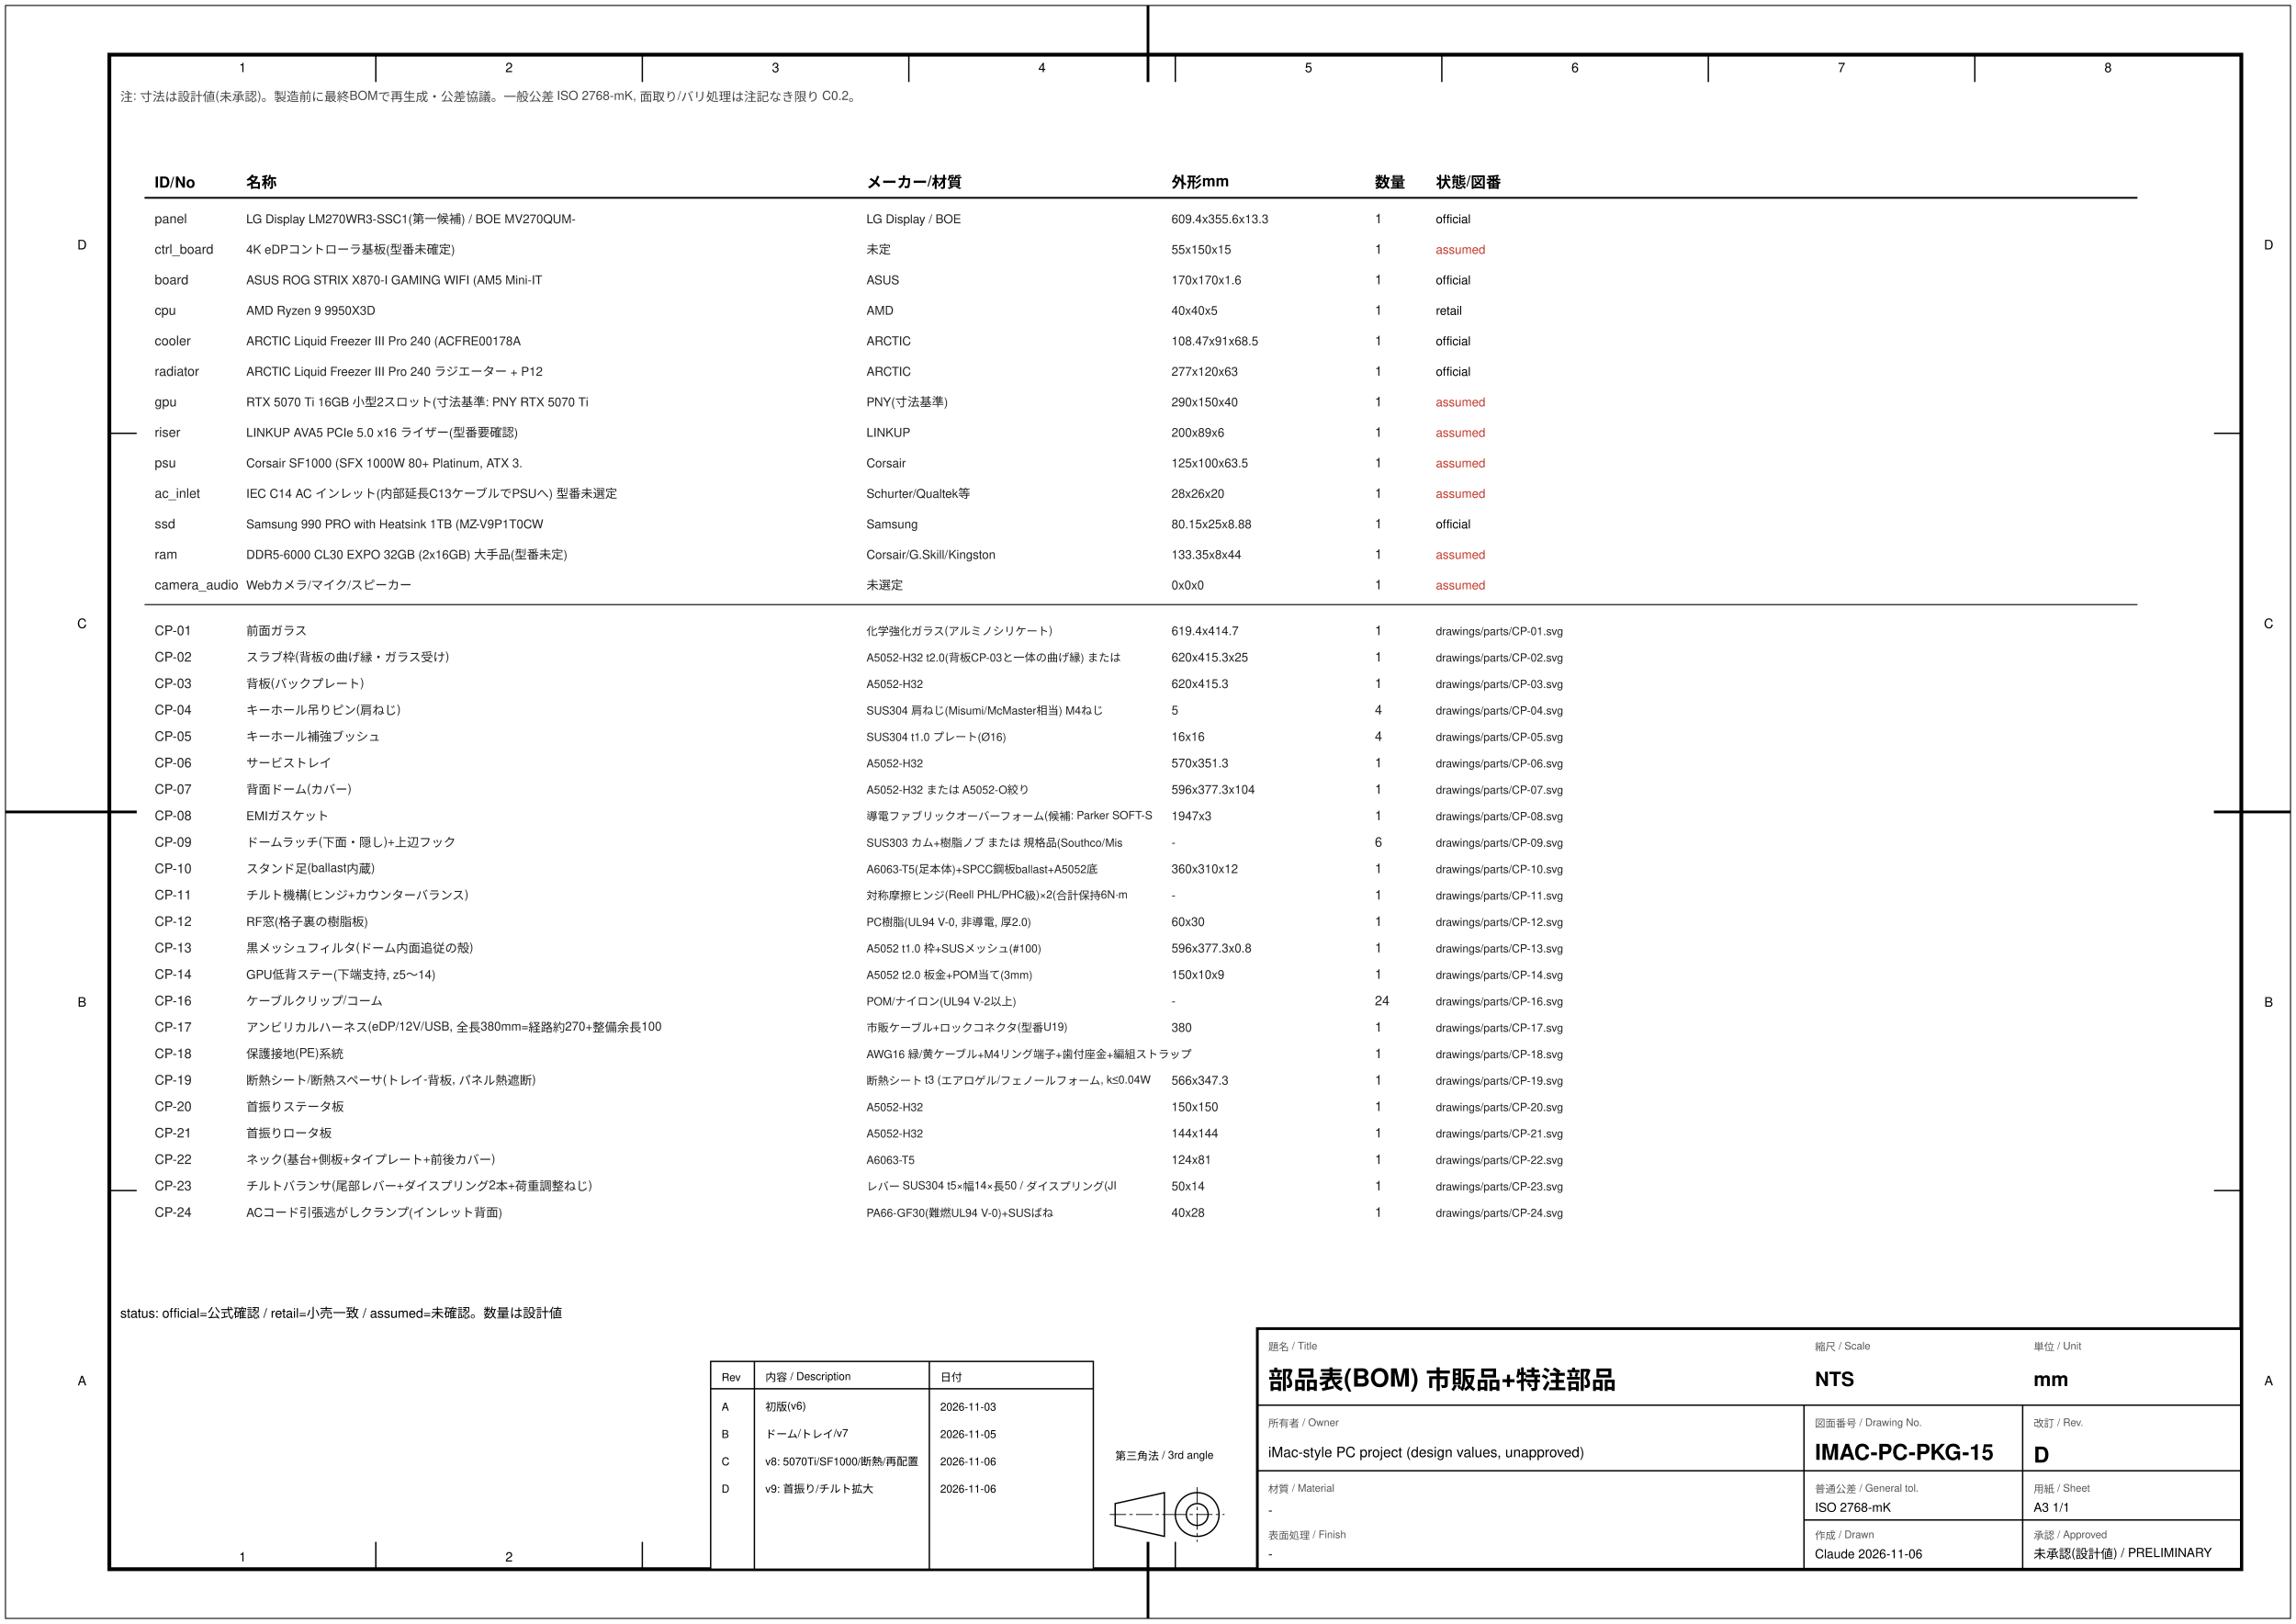
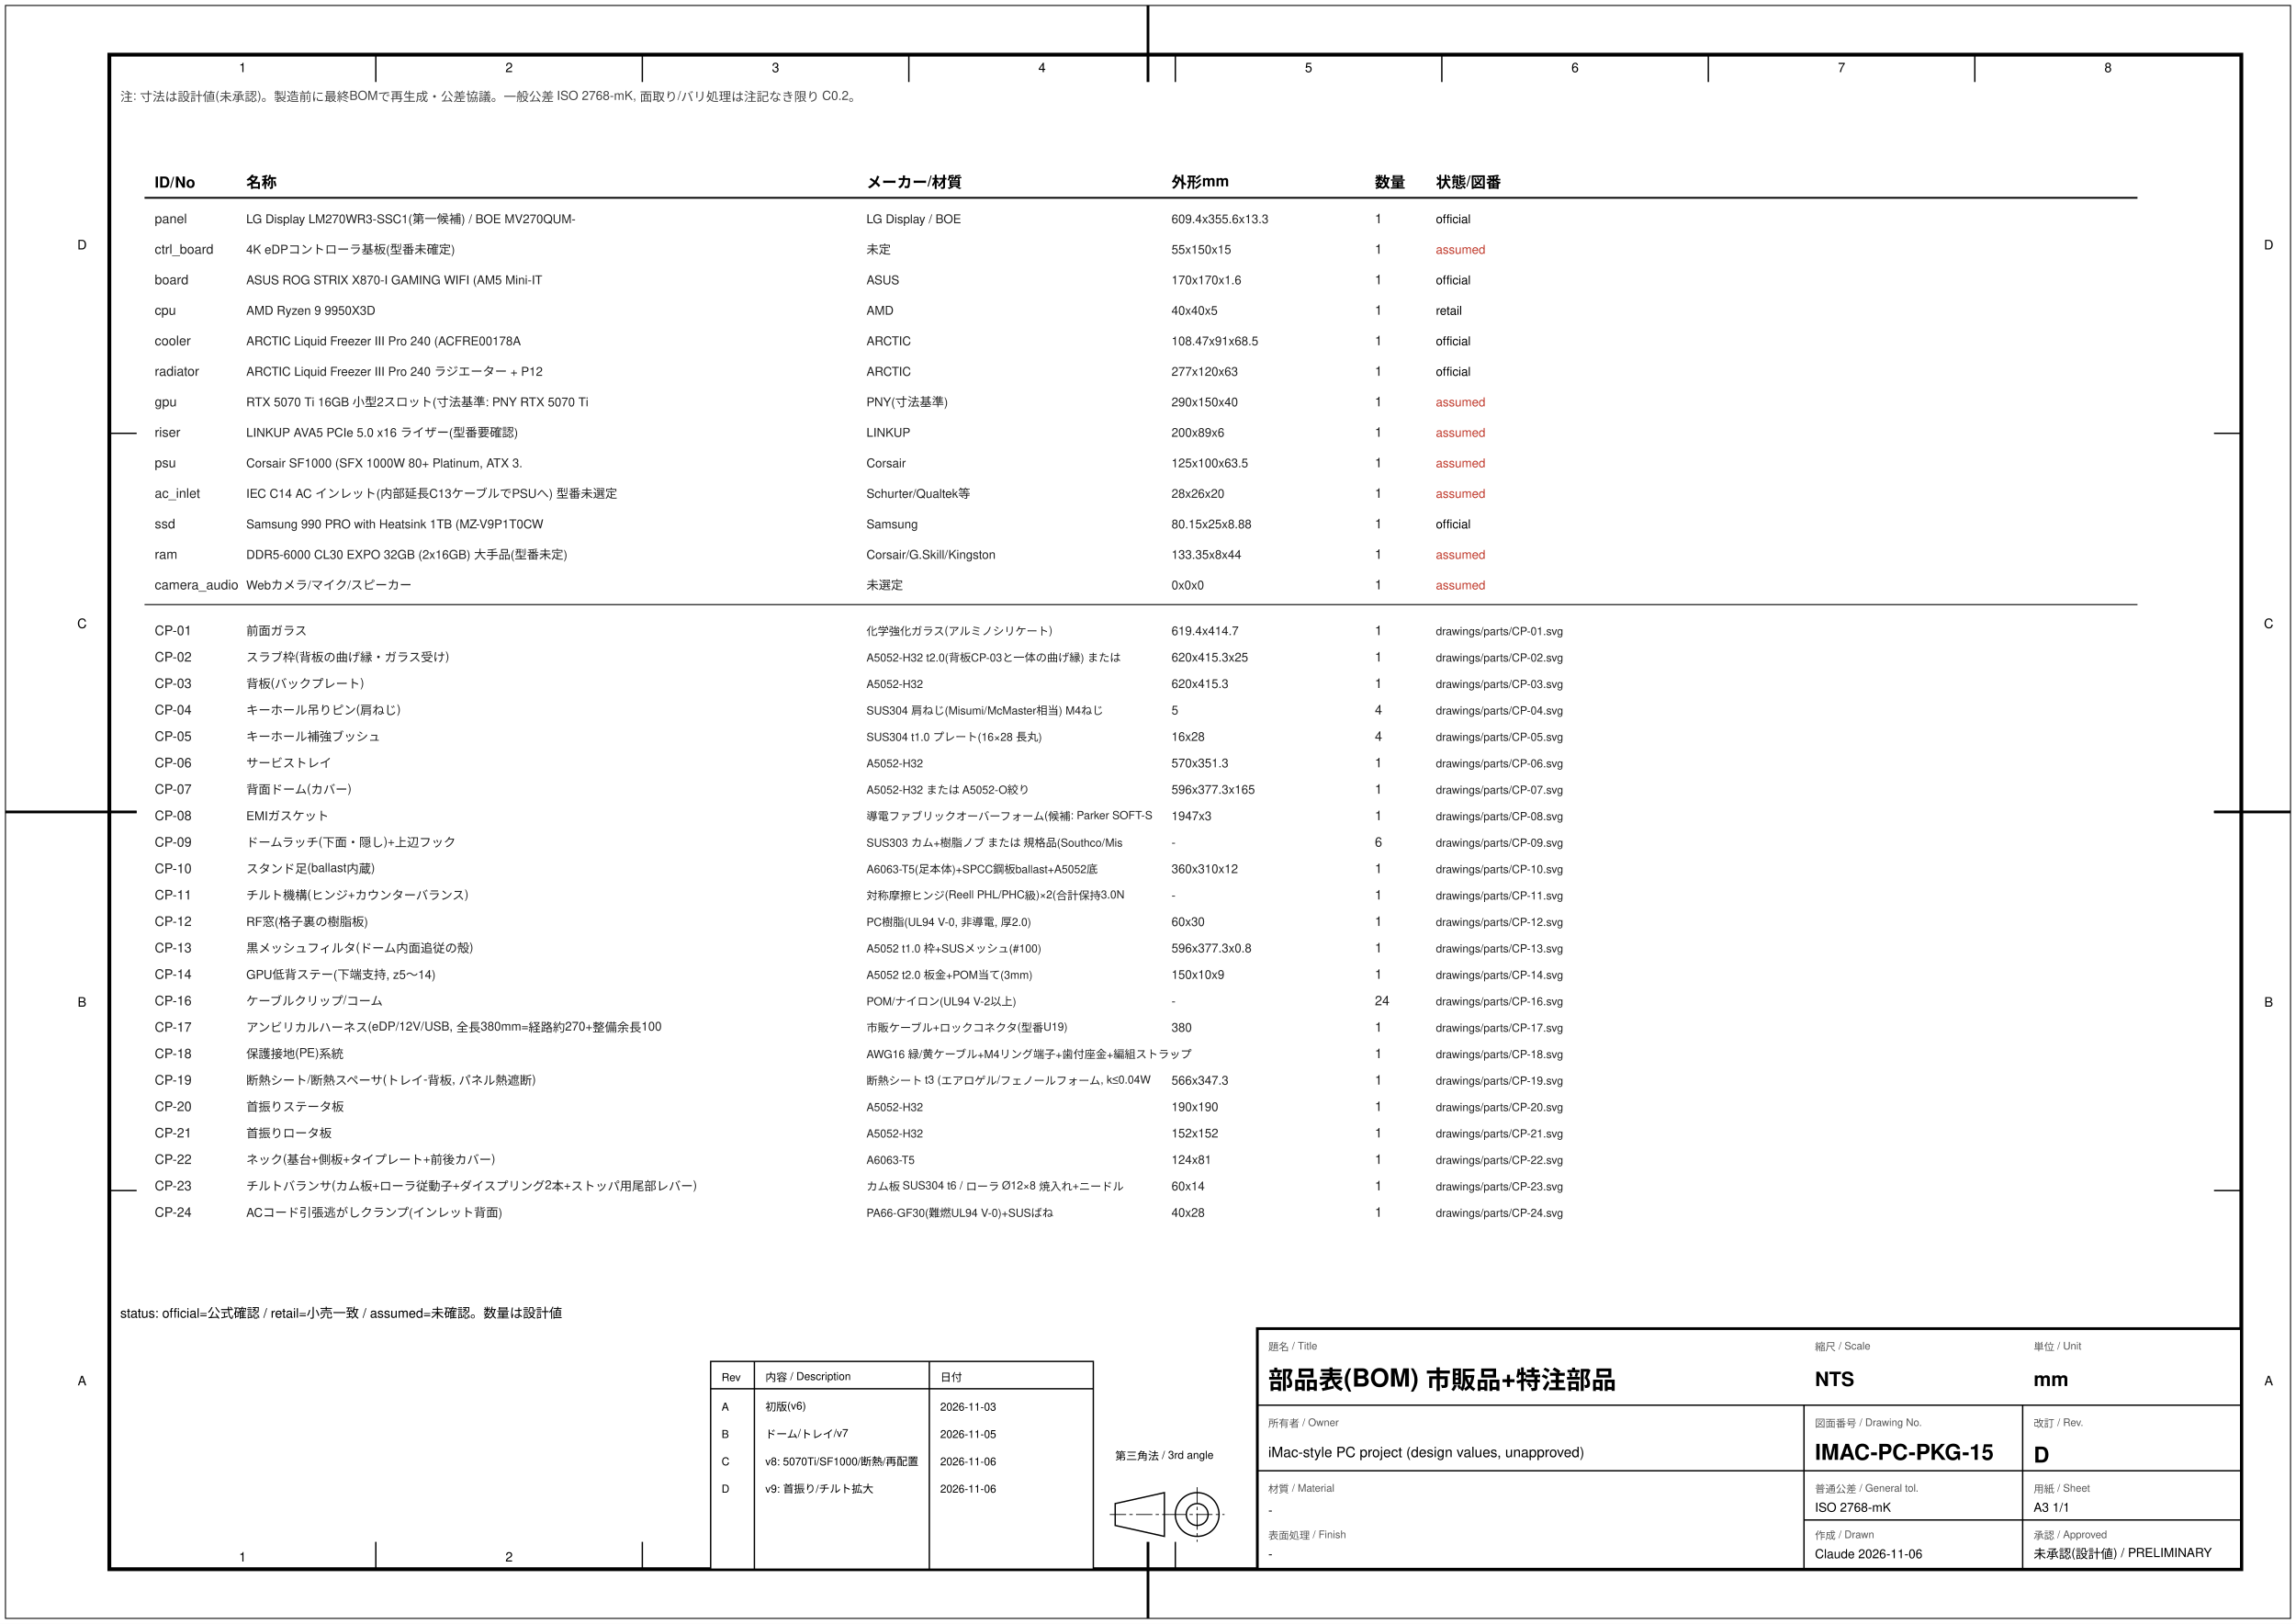
<svg xmlns="http://www.w3.org/2000/svg" viewBox="0 0 420 297" font-family="Helvetica,Arial,sans-serif">
  <defs>
    <marker id="ar" markerWidth="6" markerHeight="6" refX="5" refY="3" orient="auto">
      <path d="M0,0 L6,3 L0,6 z" fill="#222" />
    </marker>
    <marker id="ag" markerWidth="6" markerHeight="6" refX="5" refY="3" orient="auto">
      <path d="M0,0 L6,3 L0,6 z" fill="#1a7f37" />
    </marker>
  </defs>
  <rect width="100%" height="100%" fill="#fff" />
  <rect x="1" y="1" width="418" height="295" fill="none" stroke="#000" stroke-width=".18" />
  <rect x="20" y="10" width="390" height="277" fill="none" stroke="#000" stroke-width=".7" />
  <line x1="68.75" y1="10" x2="68.75" y2="15" stroke="#000" stroke-width="0.25" />
  <line x1="68.75" y1="287" x2="68.75" y2="282" stroke="#000" stroke-width="0.25" />
  <text x="44.38" y="13.20" font-size="2.4" text-anchor="middle" font-weight="normal" fill="#000">1</text>
  <text x="44.38" y="285.60" font-size="2.4" text-anchor="middle" font-weight="normal" fill="#000">1</text>
  <line x1="117.5" y1="10" x2="117.5" y2="15" stroke="#000" stroke-width="0.25" />
  <line x1="117.5" y1="287" x2="117.5" y2="282" stroke="#000" stroke-width="0.25" />
  <text x="93.12" y="13.20" font-size="2.4" text-anchor="middle" font-weight="normal" fill="#000">2</text>
  <text x="93.12" y="285.60" font-size="2.4" text-anchor="middle" font-weight="normal" fill="#000">2</text>
  <line x1="166.25" y1="10" x2="166.25" y2="15" stroke="#000" stroke-width="0.25" />
  <line x1="166.25" y1="287" x2="166.25" y2="282" stroke="#000" stroke-width="0.25" />
  <text x="141.88" y="13.20" font-size="2.4" text-anchor="middle" font-weight="normal" fill="#000">3</text>
  <text x="141.88" y="285.60" font-size="2.4" text-anchor="middle" font-weight="normal" fill="#000">3</text>
  <line x1="215.0" y1="10" x2="215.0" y2="15" stroke="#000" stroke-width="0.25" />
  <line x1="215.0" y1="287" x2="215.0" y2="282" stroke="#000" stroke-width="0.25" />
  <text x="190.62" y="13.20" font-size="2.4" text-anchor="middle" font-weight="normal" fill="#000">4</text>
  <text x="190.62" y="285.60" font-size="2.4" text-anchor="middle" font-weight="normal" fill="#000">4</text>
  <line x1="263.75" y1="10" x2="263.75" y2="15" stroke="#000" stroke-width="0.25" />
  <line x1="263.75" y1="287" x2="263.75" y2="282" stroke="#000" stroke-width="0.25" />
  <text x="239.38" y="13.20" font-size="2.4" text-anchor="middle" font-weight="normal" fill="#000">5</text>
  <text x="239.38" y="285.60" font-size="2.4" text-anchor="middle" font-weight="normal" fill="#000">5</text>
  <line x1="312.5" y1="10" x2="312.5" y2="15" stroke="#000" stroke-width="0.25" />
  <line x1="312.5" y1="287" x2="312.5" y2="282" stroke="#000" stroke-width="0.25" />
  <text x="288.12" y="13.20" font-size="2.4" text-anchor="middle" font-weight="normal" fill="#000">6</text>
  <text x="288.12" y="285.60" font-size="2.4" text-anchor="middle" font-weight="normal" fill="#000">6</text>
  <line x1="361.25" y1="10" x2="361.25" y2="15" stroke="#000" stroke-width="0.25" />
  <line x1="361.25" y1="287" x2="361.25" y2="282" stroke="#000" stroke-width="0.25" />
  <text x="336.88" y="13.20" font-size="2.4" text-anchor="middle" font-weight="normal" fill="#000">7</text>
  <text x="336.88" y="285.60" font-size="2.4" text-anchor="middle" font-weight="normal" fill="#000">7</text>
  <text x="385.62" y="13.20" font-size="2.4" text-anchor="middle" font-weight="normal" fill="#000">8</text>
  <text x="385.62" y="285.60" font-size="2.4" text-anchor="middle" font-weight="normal" fill="#000">8</text>
  <line x1="20" y1="79.25" x2="25" y2="79.25" stroke="#000" stroke-width="0.25" />
  <line x1="410" y1="79.25" x2="405" y2="79.25" stroke="#000" stroke-width="0.25" />
  <line x1="20" y1="148.5" x2="25" y2="148.5" stroke="#000" stroke-width="0.25" />
  <line x1="410" y1="148.5" x2="405" y2="148.5" stroke="#000" stroke-width="0.25" />
  <line x1="20" y1="217.75" x2="25" y2="217.75" stroke="#000" stroke-width="0.25" />
  <line x1="410" y1="217.75" x2="405" y2="217.75" stroke="#000" stroke-width="0.25" />
  <text x="15.00" y="45.62" font-size="2.4" text-anchor="middle" font-weight="normal" fill="#000">D</text>
  <text x="415.00" y="45.62" font-size="2.4" text-anchor="middle" font-weight="normal" fill="#000">D</text>
  <text x="15.00" y="114.88" font-size="2.4" text-anchor="middle" font-weight="normal" fill="#000">C</text>
  <text x="415.00" y="114.88" font-size="2.4" text-anchor="middle" font-weight="normal" fill="#000">C</text>
  <text x="15.00" y="184.12" font-size="2.4" text-anchor="middle" font-weight="normal" fill="#000">B</text>
  <text x="415.00" y="184.12" font-size="2.4" text-anchor="middle" font-weight="normal" fill="#000">B</text>
  <text x="15.00" y="253.38" font-size="2.4" text-anchor="middle" font-weight="normal" fill="#000">A</text>
  <text x="415.00" y="253.38" font-size="2.4" text-anchor="middle" font-weight="normal" fill="#000">A</text>
  <line x1="1" y1="148.5" x2="25" y2="148.5" stroke="#000" stroke-width="0.5" />
  <line x1="405" y1="148.5" x2="419" y2="148.5" stroke="#000" stroke-width="0.5" />
  <line x1="210.0" y1="1" x2="210.0" y2="15" stroke="#000" stroke-width="0.5" />
  <line x1="210.0" y1="282" x2="210.0" y2="296" stroke="#000" stroke-width="0.5" />
  <rect x="230" y="243" width="180" height="44" fill="#fff" stroke="#000" stroke-width=".5" />
  <line x1="230" y1="257" x2="410" y2="257" stroke="#000" stroke-width="0.25" />
  <line x1="230" y1="269" x2="410" y2="269" stroke="#000" stroke-width="0.25" />
  <line x1="330" y1="257" x2="330" y2="287" stroke="#000" stroke-width="0.25" />
  <line x1="370" y1="257" x2="370" y2="287" stroke="#000" stroke-width="0.25" />
  <line x1="330" y1="278" x2="410" y2="278" stroke="#000" stroke-width="0.25" />
  <text x="232.00" y="247.00" font-size="1.9" text-anchor="start" font-weight="normal" fill="#555">題名 / Title</text>
  <text x="232.00" y="254.00" font-size="4.6" text-anchor="start" font-weight="bold" fill="#000">部品表(BOM) 市販品+特注部品</text>
  <text x="232.00" y="261.00" font-size="1.9" text-anchor="start" font-weight="normal" fill="#555">所有者 / Owner</text>
  <text x="232.00" y="266.50" font-size="2.6" text-anchor="start" font-weight="normal" fill="#000">iMac-style PC project (design values, unapproved)</text>
  <text x="232.00" y="273.00" font-size="1.9" text-anchor="start" font-weight="normal" fill="#555">材質 / Material</text>
  <text x="232.00" y="277.00" font-size="2.3" text-anchor="start" font-weight="normal" fill="#000">-</text>
  <text x="232.00" y="281.50" font-size="1.9" text-anchor="start" font-weight="normal" fill="#555">表面処理 / Finish</text>
  <text x="232.00" y="285.00" font-size="2.3" text-anchor="start" font-weight="normal" fill="#000">-</text>
  <text x="332.00" y="261.00" font-size="1.9" text-anchor="start" font-weight="normal" fill="#555">図面番号 / Drawing No.</text>
  <text x="332.00" y="267.00" font-size="4.0" text-anchor="start" font-weight="bold" fill="#000">IMAC-PC-PKG-15</text>
  <text x="332.00" y="273.00" font-size="1.9" text-anchor="start" font-weight="normal" fill="#555">普通公差 / General tol.</text>
  <text x="332.00" y="276.50" font-size="2.3" text-anchor="start" font-weight="normal" fill="#000">ISO 2768-mK</text>
  <text x="372.00" y="261.00" font-size="1.9" text-anchor="start" font-weight="normal" fill="#555">改訂 / Rev.</text>
  <text x="372.00" y="267.50" font-size="4.0" text-anchor="start" font-weight="bold" fill="#000">D</text>
  <text x="372.00" y="273.00" font-size="1.9" text-anchor="start" font-weight="normal" fill="#555">用紙 / Sheet</text>
  <text x="372.00" y="276.50" font-size="2.3" text-anchor="start" font-weight="normal" fill="#000">A3  1/1</text>
  <text x="332.00" y="247.00" font-size="1.9" text-anchor="start" font-weight="normal" fill="#555">縮尺 / Scale</text>
  <text x="332.00" y="253.50" font-size="3.6" text-anchor="start" font-weight="bold" fill="#000">NTS</text>
  <text x="372.00" y="247.00" font-size="1.9" text-anchor="start" font-weight="normal" fill="#555">単位 / Unit</text>
  <text x="372.00" y="253.50" font-size="3.6" text-anchor="start" font-weight="bold" fill="#000">mm</text>
  <text x="332.00" y="281.50" font-size="1.9" text-anchor="start" font-weight="normal" fill="#555">作成 / Drawn</text>
  <text x="332.00" y="285.00" font-size="2.3" text-anchor="start" font-weight="normal" fill="#000">Claude 2026-11-06</text>
  <text x="372.00" y="281.50" font-size="1.9" text-anchor="start" font-weight="normal" fill="#555">承認 / Approved</text>
  <text x="372.00" y="285.00" font-size="2.3" text-anchor="start" font-weight="normal" fill="#000">未承認(設計値) / PRELIMINARY</text>
  <g transform="translate(204,273)" stroke="#000" stroke-width=".25" fill="none">
    <path d="M0,2 L9,0 L9,8 L0,6 Z" />
    <line x1="-1" y1="4" x2="10" y2="4" stroke="#000" stroke-width="0.15" stroke-dasharray="3,0.6,0.6,0.6" />
    <circle cx="15" cy="4" r="4" />
    <circle cx="15" cy="4" r="2" />
    <line x1="10" y1="4" x2="20" y2="4" stroke="#000" stroke-width="0.15" stroke-dasharray="3,0.6,0.6,0.6" />
    <line x1="15" y1="-1" x2="15" y2="9" stroke="#000" stroke-width="0.15" stroke-dasharray="3,0.6,0.6,0.6" />
  </g>
  <text x="204.00" y="267.00" font-size="2.0" text-anchor="start" font-weight="normal" fill="#000">第三角法 / 3rd angle</text>
  <rect x="130" y="249" width="70" height="38" fill="#fff" stroke="#000" stroke-width=".25" />
  <line x1="130" y1="254" x2="200" y2="254" stroke="#000" stroke-width="0.25" />
  <line x1="138" y1="249" x2="138" y2="287" stroke="#000" stroke-width="0.25" />
  <line x1="170" y1="249" x2="170" y2="287" stroke="#000" stroke-width="0.25" />
  <text x="132.00" y="252.60" font-size="2.0" text-anchor="start" font-weight="normal" fill="#000">Rev</text>
  <text x="140.00" y="252.60" font-size="2.0" text-anchor="start" font-weight="normal" fill="#000">内容 / Description</text>
  <text x="172.00" y="252.60" font-size="2.0" text-anchor="start" font-weight="normal" fill="#000">日付</text>
  <text x="132.00" y="258.00" font-size="2.0" text-anchor="start" font-weight="normal" fill="#000">A</text>
  <text x="140.00" y="258.00" font-size="2.0" text-anchor="start" font-weight="normal" fill="#000">初版(v6)</text>
  <text x="172.00" y="258.00" font-size="2.0" text-anchor="start" font-weight="normal" fill="#000">2026-11-03</text>
  <text x="132.00" y="263.00" font-size="2.0" text-anchor="start" font-weight="normal" fill="#000">B</text>
  <text x="140.00" y="263.00" font-size="2.0" text-anchor="start" font-weight="normal" fill="#000">ドーム/トレイ/v7</text>
  <text x="172.00" y="263.00" font-size="2.0" text-anchor="start" font-weight="normal" fill="#000">2026-11-05</text>
  <text x="132.00" y="268.00" font-size="2.0" text-anchor="start" font-weight="normal" fill="#000">C</text>
  <text x="140.00" y="268.00" font-size="2.0" text-anchor="start" font-weight="normal" fill="#000">v8: 5070Ti/SF1000/断熱/再配置</text>
  <text x="172.00" y="268.00" font-size="2.0" text-anchor="start" font-weight="normal" fill="#000">2026-11-06</text>
  <text x="132.00" y="273.00" font-size="2.0" text-anchor="start" font-weight="normal" fill="#000">D</text>
  <text x="140.00" y="273.00" font-size="2.0" text-anchor="start" font-weight="normal" fill="#000">v9: 首振り/チルト拡大</text>
  <text x="172.00" y="273.00" font-size="2.0" text-anchor="start" font-weight="normal" fill="#000">2026-11-06</text>
  <text x="22.00" y="241.00" font-size="2.4" text-anchor="start" font-weight="normal" fill="#000">status: official=公式確認 / retail=小売一致 / assumed=未確認。数量は設計値</text>
  <text x="22.00" y="18.50" font-size="2.3" text-anchor="start" font-weight="normal" fill="#444">注: 寸法は設計値(未承認)。製造前に最終BOMで再生成・公差協議。一般公差 ISO 2768-mK, 面取り/バリ処理は注記なき限り C0.2。</text>
  <g transform="translate(19,12) scale(0.93)">
    <text x="10.0" y="24.0" font-size="3.0" text-anchor="start" fill="#000" font-weight="bold">ID/No</text>
    <text x="28.0" y="24.0" font-size="3.0" text-anchor="start" fill="#000" font-weight="bold">名称</text>
    <text x="150.0" y="24.0" font-size="3.0" text-anchor="start" fill="#000" font-weight="bold">メーカー/材質</text>
    <text x="210.0" y="24.0" font-size="3.0" text-anchor="start" fill="#000" font-weight="bold">外形mm</text>
    <text x="250.0" y="24.0" font-size="3.0" text-anchor="start" fill="#000" font-weight="bold">数量</text>
    <text x="262.0" y="24.0" font-size="3.0" text-anchor="start" fill="#000" font-weight="bold">状態/図番</text>
    <line x1="8.00" y1="26.00" x2="400.00" y2="26.00" stroke="#000" stroke-width="0.35" />
    <text x="10.0" y="31.0" font-size="2.6" text-anchor="start" fill="#222">panel</text>
    <text x="28.0" y="31.0" font-size="2.4" text-anchor="start" fill="#222">LG Display LM270WR3-SSC1(第一候補) / BOE MV270QUM-</text>
    <text x="150.0" y="31.0" font-size="2.4" text-anchor="start" fill="#222">LG Display / BOE</text>
    <text x="210.0" y="31.0" font-size="2.4" text-anchor="start" fill="#222">609.4x355.6x13.3</text>
    <text x="250.0" y="31.0" font-size="2.6" text-anchor="start" fill="#222">1</text>
    <text x="262.0" y="31.0" font-size="2.4" text-anchor="start" fill="#000">official</text>
    <text x="10.0" y="37.0" font-size="2.6" text-anchor="start" fill="#222">ctrl_board</text>
    <text x="28.0" y="37.0" font-size="2.4" text-anchor="start" fill="#222">4K eDPコントローラ基板(型番未確定)</text>
    <text x="150.0" y="37.0" font-size="2.4" text-anchor="start" fill="#222">未定</text>
    <text x="210.0" y="37.0" font-size="2.4" text-anchor="start" fill="#222">55x150x15</text>
    <text x="250.0" y="37.0" font-size="2.6" text-anchor="start" fill="#222">1</text>
    <text x="262.0" y="37.0" font-size="2.4" text-anchor="start" fill="#c0392b">assumed</text>
    <text x="10.0" y="43.0" font-size="2.6" text-anchor="start" fill="#222">board</text>
    <text x="28.0" y="43.0" font-size="2.4" text-anchor="start" fill="#222">ASUS ROG STRIX X870-I GAMING WIFI (AM5 Mini-IT</text>
    <text x="150.0" y="43.0" font-size="2.4" text-anchor="start" fill="#222">ASUS</text>
    <text x="210.0" y="43.0" font-size="2.4" text-anchor="start" fill="#222">170x170x1.6</text>
    <text x="250.0" y="43.0" font-size="2.6" text-anchor="start" fill="#222">1</text>
    <text x="262.0" y="43.0" font-size="2.4" text-anchor="start" fill="#000">official</text>
    <text x="10.0" y="49.0" font-size="2.6" text-anchor="start" fill="#222">cpu</text>
    <text x="28.0" y="49.0" font-size="2.4" text-anchor="start" fill="#222">AMD Ryzen 9 9950X3D</text>
    <text x="150.0" y="49.0" font-size="2.4" text-anchor="start" fill="#222">AMD</text>
    <text x="210.0" y="49.0" font-size="2.4" text-anchor="start" fill="#222">40x40x5</text>
    <text x="250.0" y="49.0" font-size="2.6" text-anchor="start" fill="#222">1</text>
    <text x="262.0" y="49.0" font-size="2.4" text-anchor="start" fill="#000">retail</text>
    <text x="10.0" y="55.0" font-size="2.6" text-anchor="start" fill="#222">cooler</text>
    <text x="28.0" y="55.0" font-size="2.4" text-anchor="start" fill="#222">ARCTIC Liquid Freezer III Pro 240 (ACFRE00178A</text>
    <text x="150.0" y="55.0" font-size="2.4" text-anchor="start" fill="#222">ARCTIC</text>
    <text x="210.0" y="55.0" font-size="2.4" text-anchor="start" fill="#222">108.47x91x68.5</text>
    <text x="250.0" y="55.0" font-size="2.6" text-anchor="start" fill="#222">1</text>
    <text x="262.0" y="55.0" font-size="2.4" text-anchor="start" fill="#000">official</text>
    <text x="10.0" y="61.0" font-size="2.6" text-anchor="start" fill="#222">radiator</text>
    <text x="28.0" y="61.0" font-size="2.4" text-anchor="start" fill="#222">ARCTIC Liquid Freezer III Pro 240 ラジエーター + P12</text>
    <text x="150.0" y="61.0" font-size="2.4" text-anchor="start" fill="#222">ARCTIC</text>
    <text x="210.0" y="61.0" font-size="2.4" text-anchor="start" fill="#222">277x120x63</text>
    <text x="250.0" y="61.0" font-size="2.6" text-anchor="start" fill="#222">1</text>
    <text x="262.0" y="61.0" font-size="2.4" text-anchor="start" fill="#000">official</text>
    <text x="10.0" y="67.0" font-size="2.6" text-anchor="start" fill="#222">gpu</text>
    <text x="28.0" y="67.0" font-size="2.4" text-anchor="start" fill="#222">RTX 5070 Ti 16GB 小型2スロット(寸法基準: PNY RTX 5070 Ti</text>
    <text x="150.0" y="67.0" font-size="2.4" text-anchor="start" fill="#222">PNY(寸法基準)</text>
    <text x="210.0" y="67.0" font-size="2.4" text-anchor="start" fill="#222">290x150x40</text>
    <text x="250.0" y="67.0" font-size="2.6" text-anchor="start" fill="#222">1</text>
    <text x="262.0" y="67.0" font-size="2.4" text-anchor="start" fill="#c0392b">assumed</text>
    <text x="10.0" y="73.0" font-size="2.6" text-anchor="start" fill="#222">riser</text>
    <text x="28.0" y="73.0" font-size="2.4" text-anchor="start" fill="#222">LINKUP AVA5 PCIe 5.0 x16 ライザー(型番要確認)</text>
    <text x="150.0" y="73.0" font-size="2.4" text-anchor="start" fill="#222">LINKUP</text>
    <text x="210.0" y="73.0" font-size="2.4" text-anchor="start" fill="#222">200x89x6</text>
    <text x="250.0" y="73.0" font-size="2.6" text-anchor="start" fill="#222">1</text>
    <text x="262.0" y="73.0" font-size="2.4" text-anchor="start" fill="#c0392b">assumed</text>
    <text x="10.0" y="79.0" font-size="2.6" text-anchor="start" fill="#222">psu</text>
    <text x="28.0" y="79.0" font-size="2.4" text-anchor="start" fill="#222">Corsair SF1000 (SFX 1000W 80+ Platinum, ATX 3.</text>
    <text x="150.0" y="79.0" font-size="2.4" text-anchor="start" fill="#222">Corsair</text>
    <text x="210.0" y="79.0" font-size="2.4" text-anchor="start" fill="#222">125x100x63.5</text>
    <text x="250.0" y="79.0" font-size="2.6" text-anchor="start" fill="#222">1</text>
    <text x="262.0" y="79.0" font-size="2.4" text-anchor="start" fill="#c0392b">assumed</text>
    <text x="10.0" y="85.0" font-size="2.6" text-anchor="start" fill="#222">ac_inlet</text>
    <text x="28.0" y="85.0" font-size="2.4" text-anchor="start" fill="#222">IEC C14 AC インレット(内部延長C13ケーブルでPSUへ) 型番未選定</text>
    <text x="150.0" y="85.0" font-size="2.4" text-anchor="start" fill="#222">Schurter/Qualtek等</text>
    <text x="210.0" y="85.0" font-size="2.4" text-anchor="start" fill="#222">28x26x20</text>
    <text x="250.0" y="85.0" font-size="2.6" text-anchor="start" fill="#222">1</text>
    <text x="262.0" y="85.0" font-size="2.4" text-anchor="start" fill="#c0392b">assumed</text>
    <text x="10.0" y="91.0" font-size="2.6" text-anchor="start" fill="#222">ssd</text>
    <text x="28.0" y="91.0" font-size="2.4" text-anchor="start" fill="#222">Samsung 990 PRO with Heatsink 1TB (MZ-V9P1T0CW</text>
    <text x="150.0" y="91.0" font-size="2.4" text-anchor="start" fill="#222">Samsung</text>
    <text x="210.0" y="91.0" font-size="2.4" text-anchor="start" fill="#222">80.15x25x8.88</text>
    <text x="250.0" y="91.0" font-size="2.6" text-anchor="start" fill="#222">1</text>
    <text x="262.0" y="91.0" font-size="2.4" text-anchor="start" fill="#000">official</text>
    <text x="10.0" y="97.0" font-size="2.6" text-anchor="start" fill="#222">ram</text>
    <text x="28.0" y="97.0" font-size="2.4" text-anchor="start" fill="#222">DDR5-6000 CL30 EXPO 32GB (2x16GB) 大手品(型番未定)</text>
    <text x="150.0" y="97.0" font-size="2.4" text-anchor="start" fill="#222">Corsair/G.Skill/Kingston</text>
    <text x="210.0" y="97.0" font-size="2.4" text-anchor="start" fill="#222">133.35x8x44</text>
    <text x="250.0" y="97.0" font-size="2.6" text-anchor="start" fill="#222">1</text>
    <text x="262.0" y="97.0" font-size="2.4" text-anchor="start" fill="#c0392b">assumed</text>
    <text x="10.0" y="103.0" font-size="2.6" text-anchor="start" fill="#222">camera_audio</text>
    <text x="28.0" y="103.0" font-size="2.4" text-anchor="start" fill="#222">Webカメラ/マイク/スピーカー</text>
    <text x="150.0" y="103.0" font-size="2.4" text-anchor="start" fill="#222">未選定</text>
    <text x="210.0" y="103.0" font-size="2.4" text-anchor="start" fill="#222">0x0x0</text>
    <text x="250.0" y="103.0" font-size="2.6" text-anchor="start" fill="#222">1</text>
    <text x="262.0" y="103.0" font-size="2.4" text-anchor="start" fill="#c0392b">assumed</text>
    <line x1="8.00" y1="106.00" x2="400.00" y2="106.00" stroke="#000" stroke-width="0.2" />
    <text x="10.0" y="112.0" font-size="2.6" text-anchor="start" fill="#222">CP-01</text>
    <text x="28.0" y="112.0" font-size="2.4" text-anchor="start" fill="#222">前面ガラス</text>
    <text x="150.0" y="112.0" font-size="2.2" text-anchor="start" fill="#222">化学強化ガラス(アルミノシリケート)</text>
    <text x="210.0" y="112.0" font-size="2.4" text-anchor="start" fill="#222">619.4x414.7</text>
    <text x="250.0" y="112.0" font-size="2.6" text-anchor="start" fill="#222">1</text>
    <text x="262.0" y="112.0" font-size="2.2" text-anchor="start" fill="#222">drawings/parts/CP-01.svg</text>
    <text x="10.0" y="117.2" font-size="2.6" text-anchor="start" fill="#222">CP-02</text>
    <text x="28.0" y="117.2" font-size="2.4" text-anchor="start" fill="#222">スラブ枠(背板の曲げ縁・ガラス受け)</text>
    <text x="150.0" y="117.2" font-size="2.2" text-anchor="start" fill="#222">A5052-H32 t2.0(背板CP-03と一体の曲げ縁) または</text>
    <text x="210.0" y="117.2" font-size="2.4" text-anchor="start" fill="#222">620x415.3x25</text>
    <text x="250.0" y="117.2" font-size="2.6" text-anchor="start" fill="#222">1</text>
    <text x="262.0" y="117.2" font-size="2.2" text-anchor="start" fill="#222">drawings/parts/CP-02.svg</text>
    <text x="10.0" y="122.4" font-size="2.6" text-anchor="start" fill="#222">CP-03</text>
    <text x="28.0" y="122.4" font-size="2.4" text-anchor="start" fill="#222">背板(バックプレート)</text>
    <text x="150.0" y="122.4" font-size="2.2" text-anchor="start" fill="#222">A5052-H32</text>
    <text x="210.0" y="122.4" font-size="2.4" text-anchor="start" fill="#222">620x415.3</text>
    <text x="250.0" y="122.4" font-size="2.6" text-anchor="start" fill="#222">1</text>
    <text x="262.0" y="122.4" font-size="2.2" text-anchor="start" fill="#222">drawings/parts/CP-03.svg</text>
    <text x="10.0" y="127.6" font-size="2.6" text-anchor="start" fill="#222">CP-04</text>
    <text x="28.0" y="127.6" font-size="2.4" text-anchor="start" fill="#222">キーホール吊りピン(肩ねじ)</text>
    <text x="150.0" y="127.6" font-size="2.2" text-anchor="start" fill="#222">SUS304 肩ねじ(Misumi/McMaster相当) M4ねじ</text>
    <text x="210.0" y="127.6" font-size="2.4" text-anchor="start" fill="#222">5</text>
    <text x="250.0" y="127.6" font-size="2.6" text-anchor="start" fill="#222">4</text>
    <text x="262.0" y="127.6" font-size="2.2" text-anchor="start" fill="#222">drawings/parts/CP-04.svg</text>
    <text x="10.0" y="132.8" font-size="2.6" text-anchor="start" fill="#222">CP-05</text>
    <text x="28.0" y="132.8" font-size="2.4" text-anchor="start" fill="#222">キーホール補強ブッシュ</text>
-     <text x="150.0" y="132.8" font-size="2.2" text-anchor="start" fill="#222">SUS304 t1.0 プレート(Ø16)</text>
-     <text x="210.0" y="132.8" font-size="2.4" text-anchor="start" fill="#222">16x16</text>
+     <text x="150.0" y="132.8" font-size="2.2" text-anchor="start" fill="#222">SUS304 t1.0 プレート(16×28 長丸)</text>
+     <text x="210.0" y="132.8" font-size="2.4" text-anchor="start" fill="#222">16x28</text>
    <text x="250.0" y="132.8" font-size="2.6" text-anchor="start" fill="#222">4</text>
    <text x="262.0" y="132.8" font-size="2.2" text-anchor="start" fill="#222">drawings/parts/CP-05.svg</text>
    <text x="10.0" y="138.0" font-size="2.6" text-anchor="start" fill="#222">CP-06</text>
    <text x="28.0" y="138.0" font-size="2.4" text-anchor="start" fill="#222">サービストレイ</text>
    <text x="150.0" y="138.0" font-size="2.2" text-anchor="start" fill="#222">A5052-H32</text>
    <text x="210.0" y="138.0" font-size="2.4" text-anchor="start" fill="#222">570x351.3</text>
    <text x="250.0" y="138.0" font-size="2.6" text-anchor="start" fill="#222">1</text>
    <text x="262.0" y="138.0" font-size="2.2" text-anchor="start" fill="#222">drawings/parts/CP-06.svg</text>
    <text x="10.0" y="143.2" font-size="2.6" text-anchor="start" fill="#222">CP-07</text>
    <text x="28.0" y="143.2" font-size="2.4" text-anchor="start" fill="#222">背面ドーム(カバー)</text>
    <text x="150.0" y="143.2" font-size="2.2" text-anchor="start" fill="#222">A5052-H32 または A5052-O絞り</text>
-     <text x="210.0" y="143.2" font-size="2.4" text-anchor="start" fill="#222">596x377.3x104</text>
+     <text x="210.0" y="143.2" font-size="2.4" text-anchor="start" fill="#222">596x377.3x165</text>
    <text x="250.0" y="143.2" font-size="2.6" text-anchor="start" fill="#222">1</text>
    <text x="262.0" y="143.2" font-size="2.2" text-anchor="start" fill="#222">drawings/parts/CP-07.svg</text>
    <text x="10.0" y="148.4" font-size="2.6" text-anchor="start" fill="#222">CP-08</text>
    <text x="28.0" y="148.4" font-size="2.4" text-anchor="start" fill="#222">EMIガスケット</text>
    <text x="150.0" y="148.4" font-size="2.2" text-anchor="start" fill="#222">導電ファブリックオーバーフォーム(候補: Parker SOFT-S</text>
    <text x="210.0" y="148.4" font-size="2.4" text-anchor="start" fill="#222">1947x3</text>
    <text x="250.0" y="148.4" font-size="2.6" text-anchor="start" fill="#222">1</text>
    <text x="262.0" y="148.4" font-size="2.2" text-anchor="start" fill="#222">drawings/parts/CP-08.svg</text>
    <text x="10.0" y="153.6" font-size="2.6" text-anchor="start" fill="#222">CP-09</text>
    <text x="28.0" y="153.6" font-size="2.4" text-anchor="start" fill="#222">ドームラッチ(下面・隠し)+上辺フック</text>
    <text x="150.0" y="153.6" font-size="2.2" text-anchor="start" fill="#222">SUS303 カム+樹脂ノブ または 規格品(Southco/Mis</text>
    <text x="210.0" y="153.6" font-size="2.4" text-anchor="start" fill="#222">-</text>
    <text x="250.0" y="153.6" font-size="2.6" text-anchor="start" fill="#222">6</text>
    <text x="262.0" y="153.6" font-size="2.2" text-anchor="start" fill="#222">drawings/parts/CP-09.svg</text>
    <text x="10.0" y="158.8" font-size="2.6" text-anchor="start" fill="#222">CP-10</text>
    <text x="28.0" y="158.8" font-size="2.4" text-anchor="start" fill="#222">スタンド足(ballast内蔵)</text>
    <text x="150.0" y="158.8" font-size="2.2" text-anchor="start" fill="#222">A6063-T5(足本体)+SPCC鋼板ballast+A5052底</text>
    <text x="210.0" y="158.8" font-size="2.4" text-anchor="start" fill="#222">360x310x12</text>
    <text x="250.0" y="158.8" font-size="2.6" text-anchor="start" fill="#222">1</text>
    <text x="262.0" y="158.8" font-size="2.2" text-anchor="start" fill="#222">drawings/parts/CP-10.svg</text>
    <text x="10.0" y="164.0" font-size="2.6" text-anchor="start" fill="#222">CP-11</text>
    <text x="28.0" y="164.0" font-size="2.4" text-anchor="start" fill="#222">チルト機構(ヒンジ+カウンターバランス)</text>
-     <text x="150.0" y="164.0" font-size="2.2" text-anchor="start" fill="#222">対称摩擦ヒンジ(Reell PHL/PHC級)×2(合計保持6N·m</text>
+     <text x="150.0" y="164.0" font-size="2.2" text-anchor="start" fill="#222">対称摩擦ヒンジ(Reell PHL/PHC級)×2(合計保持3.0N</text>
    <text x="210.0" y="164.0" font-size="2.4" text-anchor="start" fill="#222">-</text>
    <text x="250.0" y="164.0" font-size="2.6" text-anchor="start" fill="#222">1</text>
    <text x="262.0" y="164.0" font-size="2.2" text-anchor="start" fill="#222">drawings/parts/CP-11.svg</text>
    <text x="10.0" y="169.2" font-size="2.6" text-anchor="start" fill="#222">CP-12</text>
    <text x="28.0" y="169.2" font-size="2.4" text-anchor="start" fill="#222">RF窓(格子裏の樹脂板)</text>
    <text x="150.0" y="169.2" font-size="2.2" text-anchor="start" fill="#222">PC樹脂(UL94 V-0, 非導電, 厚2.0)</text>
    <text x="210.0" y="169.2" font-size="2.4" text-anchor="start" fill="#222">60x30</text>
    <text x="250.0" y="169.2" font-size="2.6" text-anchor="start" fill="#222">1</text>
    <text x="262.0" y="169.2" font-size="2.2" text-anchor="start" fill="#222">drawings/parts/CP-12.svg</text>
    <text x="10.0" y="174.4" font-size="2.6" text-anchor="start" fill="#222">CP-13</text>
    <text x="28.0" y="174.4" font-size="2.4" text-anchor="start" fill="#222">黒メッシュフィルタ(ドーム内面追従の殻)</text>
    <text x="150.0" y="174.4" font-size="2.2" text-anchor="start" fill="#222">A5052 t1.0 枠+SUSメッシュ(#100)</text>
    <text x="210.0" y="174.4" font-size="2.4" text-anchor="start" fill="#222">596x377.3x0.8</text>
    <text x="250.0" y="174.4" font-size="2.6" text-anchor="start" fill="#222">1</text>
    <text x="262.0" y="174.4" font-size="2.2" text-anchor="start" fill="#222">drawings/parts/CP-13.svg</text>
    <text x="10.0" y="179.6" font-size="2.6" text-anchor="start" fill="#222">CP-14</text>
    <text x="28.0" y="179.6" font-size="2.4" text-anchor="start" fill="#222">GPU低背ステー(下端支持, z5〜14)</text>
    <text x="150.0" y="179.6" font-size="2.2" text-anchor="start" fill="#222">A5052 t2.0 板金+POM当て(3mm)</text>
    <text x="210.0" y="179.6" font-size="2.4" text-anchor="start" fill="#222">150x10x9</text>
    <text x="250.0" y="179.6" font-size="2.6" text-anchor="start" fill="#222">1</text>
    <text x="262.0" y="179.6" font-size="2.2" text-anchor="start" fill="#222">drawings/parts/CP-14.svg</text>
    <text x="10.0" y="184.8" font-size="2.6" text-anchor="start" fill="#222">CP-16</text>
    <text x="28.0" y="184.8" font-size="2.4" text-anchor="start" fill="#222">ケーブルクリップ/コーム</text>
    <text x="150.0" y="184.8" font-size="2.2" text-anchor="start" fill="#222">POM/ナイロン(UL94 V-2以上)</text>
    <text x="210.0" y="184.8" font-size="2.4" text-anchor="start" fill="#222">-</text>
    <text x="250.0" y="184.8" font-size="2.6" text-anchor="start" fill="#222">24</text>
    <text x="262.0" y="184.8" font-size="2.2" text-anchor="start" fill="#222">drawings/parts/CP-16.svg</text>
    <text x="10.0" y="190.0" font-size="2.6" text-anchor="start" fill="#222">CP-17</text>
    <text x="28.0" y="190.0" font-size="2.4" text-anchor="start" fill="#222">アンビリカルハーネス(eDP/12V/USB, 全長380mm=経路約270+整備余長100</text>
    <text x="150.0" y="190.0" font-size="2.2" text-anchor="start" fill="#222">市販ケーブル+ロックコネクタ(型番U19)</text>
    <text x="210.0" y="190.0" font-size="2.4" text-anchor="start" fill="#222">380</text>
    <text x="250.0" y="190.0" font-size="2.6" text-anchor="start" fill="#222">1</text>
    <text x="262.0" y="190.0" font-size="2.2" text-anchor="start" fill="#222">drawings/parts/CP-17.svg</text>
    <text x="10.0" y="195.2" font-size="2.6" text-anchor="start" fill="#222">CP-18</text>
    <text x="28.0" y="195.2" font-size="2.4" text-anchor="start" fill="#222">保護接地(PE)系統</text>
    <text x="150.0" y="195.2" font-size="2.2" text-anchor="start" fill="#222">AWG16 緑/黄ケーブル+M4リング端子+歯付座金+編組ストラップ</text>
    <text x="210.0" y="195.2" font-size="2.4" text-anchor="start" fill="#222">-</text>
    <text x="250.0" y="195.2" font-size="2.6" text-anchor="start" fill="#222">1</text>
    <text x="262.0" y="195.2" font-size="2.2" text-anchor="start" fill="#222">drawings/parts/CP-18.svg</text>
    <text x="10.0" y="200.4" font-size="2.6" text-anchor="start" fill="#222">CP-19</text>
    <text x="28.0" y="200.4" font-size="2.4" text-anchor="start" fill="#222">断熱シート/断熱スペーサ(トレイ-背板, パネル熱遮断)</text>
    <text x="150.0" y="200.4" font-size="2.2" text-anchor="start" fill="#222">断熱シート t3 (エアロゲル/フェノールフォーム, k≤0.04W</text>
    <text x="210.0" y="200.4" font-size="2.4" text-anchor="start" fill="#222">566x347.3</text>
    <text x="250.0" y="200.4" font-size="2.6" text-anchor="start" fill="#222">1</text>
    <text x="262.0" y="200.4" font-size="2.2" text-anchor="start" fill="#222">drawings/parts/CP-19.svg</text>
    <text x="10.0" y="205.6" font-size="2.6" text-anchor="start" fill="#222">CP-20</text>
    <text x="28.0" y="205.6" font-size="2.4" text-anchor="start" fill="#222">首振りステータ板</text>
    <text x="150.0" y="205.6" font-size="2.2" text-anchor="start" fill="#222">A5052-H32</text>
-     <text x="210.0" y="205.6" font-size="2.4" text-anchor="start" fill="#222">150x150</text>
+     <text x="210.0" y="205.6" font-size="2.4" text-anchor="start" fill="#222">190x190</text>
    <text x="250.0" y="205.6" font-size="2.6" text-anchor="start" fill="#222">1</text>
    <text x="262.0" y="205.6" font-size="2.2" text-anchor="start" fill="#222">drawings/parts/CP-20.svg</text>
    <text x="10.0" y="210.8" font-size="2.6" text-anchor="start" fill="#222">CP-21</text>
    <text x="28.0" y="210.8" font-size="2.4" text-anchor="start" fill="#222">首振りロータ板</text>
    <text x="150.0" y="210.8" font-size="2.2" text-anchor="start" fill="#222">A5052-H32</text>
-     <text x="210.0" y="210.8" font-size="2.4" text-anchor="start" fill="#222">144x144</text>
+     <text x="210.0" y="210.8" font-size="2.4" text-anchor="start" fill="#222">152x152</text>
    <text x="250.0" y="210.8" font-size="2.6" text-anchor="start" fill="#222">1</text>
    <text x="262.0" y="210.8" font-size="2.2" text-anchor="start" fill="#222">drawings/parts/CP-21.svg</text>
    <text x="10.0" y="216.0" font-size="2.6" text-anchor="start" fill="#222">CP-22</text>
    <text x="28.0" y="216.0" font-size="2.4" text-anchor="start" fill="#222">ネック(基台+側板+タイプレート+前後カバー)</text>
    <text x="150.0" y="216.0" font-size="2.2" text-anchor="start" fill="#222">A6063-T5</text>
    <text x="210.0" y="216.0" font-size="2.4" text-anchor="start" fill="#222">124x81</text>
    <text x="250.0" y="216.0" font-size="2.6" text-anchor="start" fill="#222">1</text>
    <text x="262.0" y="216.0" font-size="2.2" text-anchor="start" fill="#222">drawings/parts/CP-22.svg</text>
    <text x="10.0" y="221.2" font-size="2.6" text-anchor="start" fill="#222">CP-23</text>
-     <text x="28.0" y="221.2" font-size="2.4" text-anchor="start" fill="#222">チルトバランサ(尾部レバー+ダイスプリング2本+荷重調整ねじ)</text>
-     <text x="150.0" y="221.2" font-size="2.2" text-anchor="start" fill="#222">レバー SUS304 t5×幅14×長50 / ダイスプリング(JI</text>
-     <text x="210.0" y="221.2" font-size="2.4" text-anchor="start" fill="#222">50x14</text>
+     <text x="28.0" y="221.2" font-size="2.4" text-anchor="start" fill="#222">チルトバランサ(カム板+ローラ従動子+ダイスプリング2本+ストッパ用尾部レバー)</text>
+     <text x="150.0" y="221.2" font-size="2.2" text-anchor="start" fill="#222">カム板 SUS304 t6 / ローラ Ø12×8 焼入れ+ニードル</text>
+     <text x="210.0" y="221.2" font-size="2.4" text-anchor="start" fill="#222">60x14</text>
    <text x="250.0" y="221.2" font-size="2.6" text-anchor="start" fill="#222">1</text>
    <text x="262.0" y="221.2" font-size="2.2" text-anchor="start" fill="#222">drawings/parts/CP-23.svg</text>
    <text x="10.0" y="226.4" font-size="2.6" text-anchor="start" fill="#222">CP-24</text>
    <text x="28.0" y="226.4" font-size="2.4" text-anchor="start" fill="#222">ACコード引張逃がしクランプ(インレット背面)</text>
    <text x="150.0" y="226.4" font-size="2.2" text-anchor="start" fill="#222">PA66-GF30(難燃UL94 V-0)+SUSばね</text>
    <text x="210.0" y="226.4" font-size="2.4" text-anchor="start" fill="#222">40x28</text>
    <text x="250.0" y="226.4" font-size="2.6" text-anchor="start" fill="#222">1</text>
    <text x="262.0" y="226.4" font-size="2.2" text-anchor="start" fill="#222">drawings/parts/CP-24.svg</text>
  </g>
</svg>
